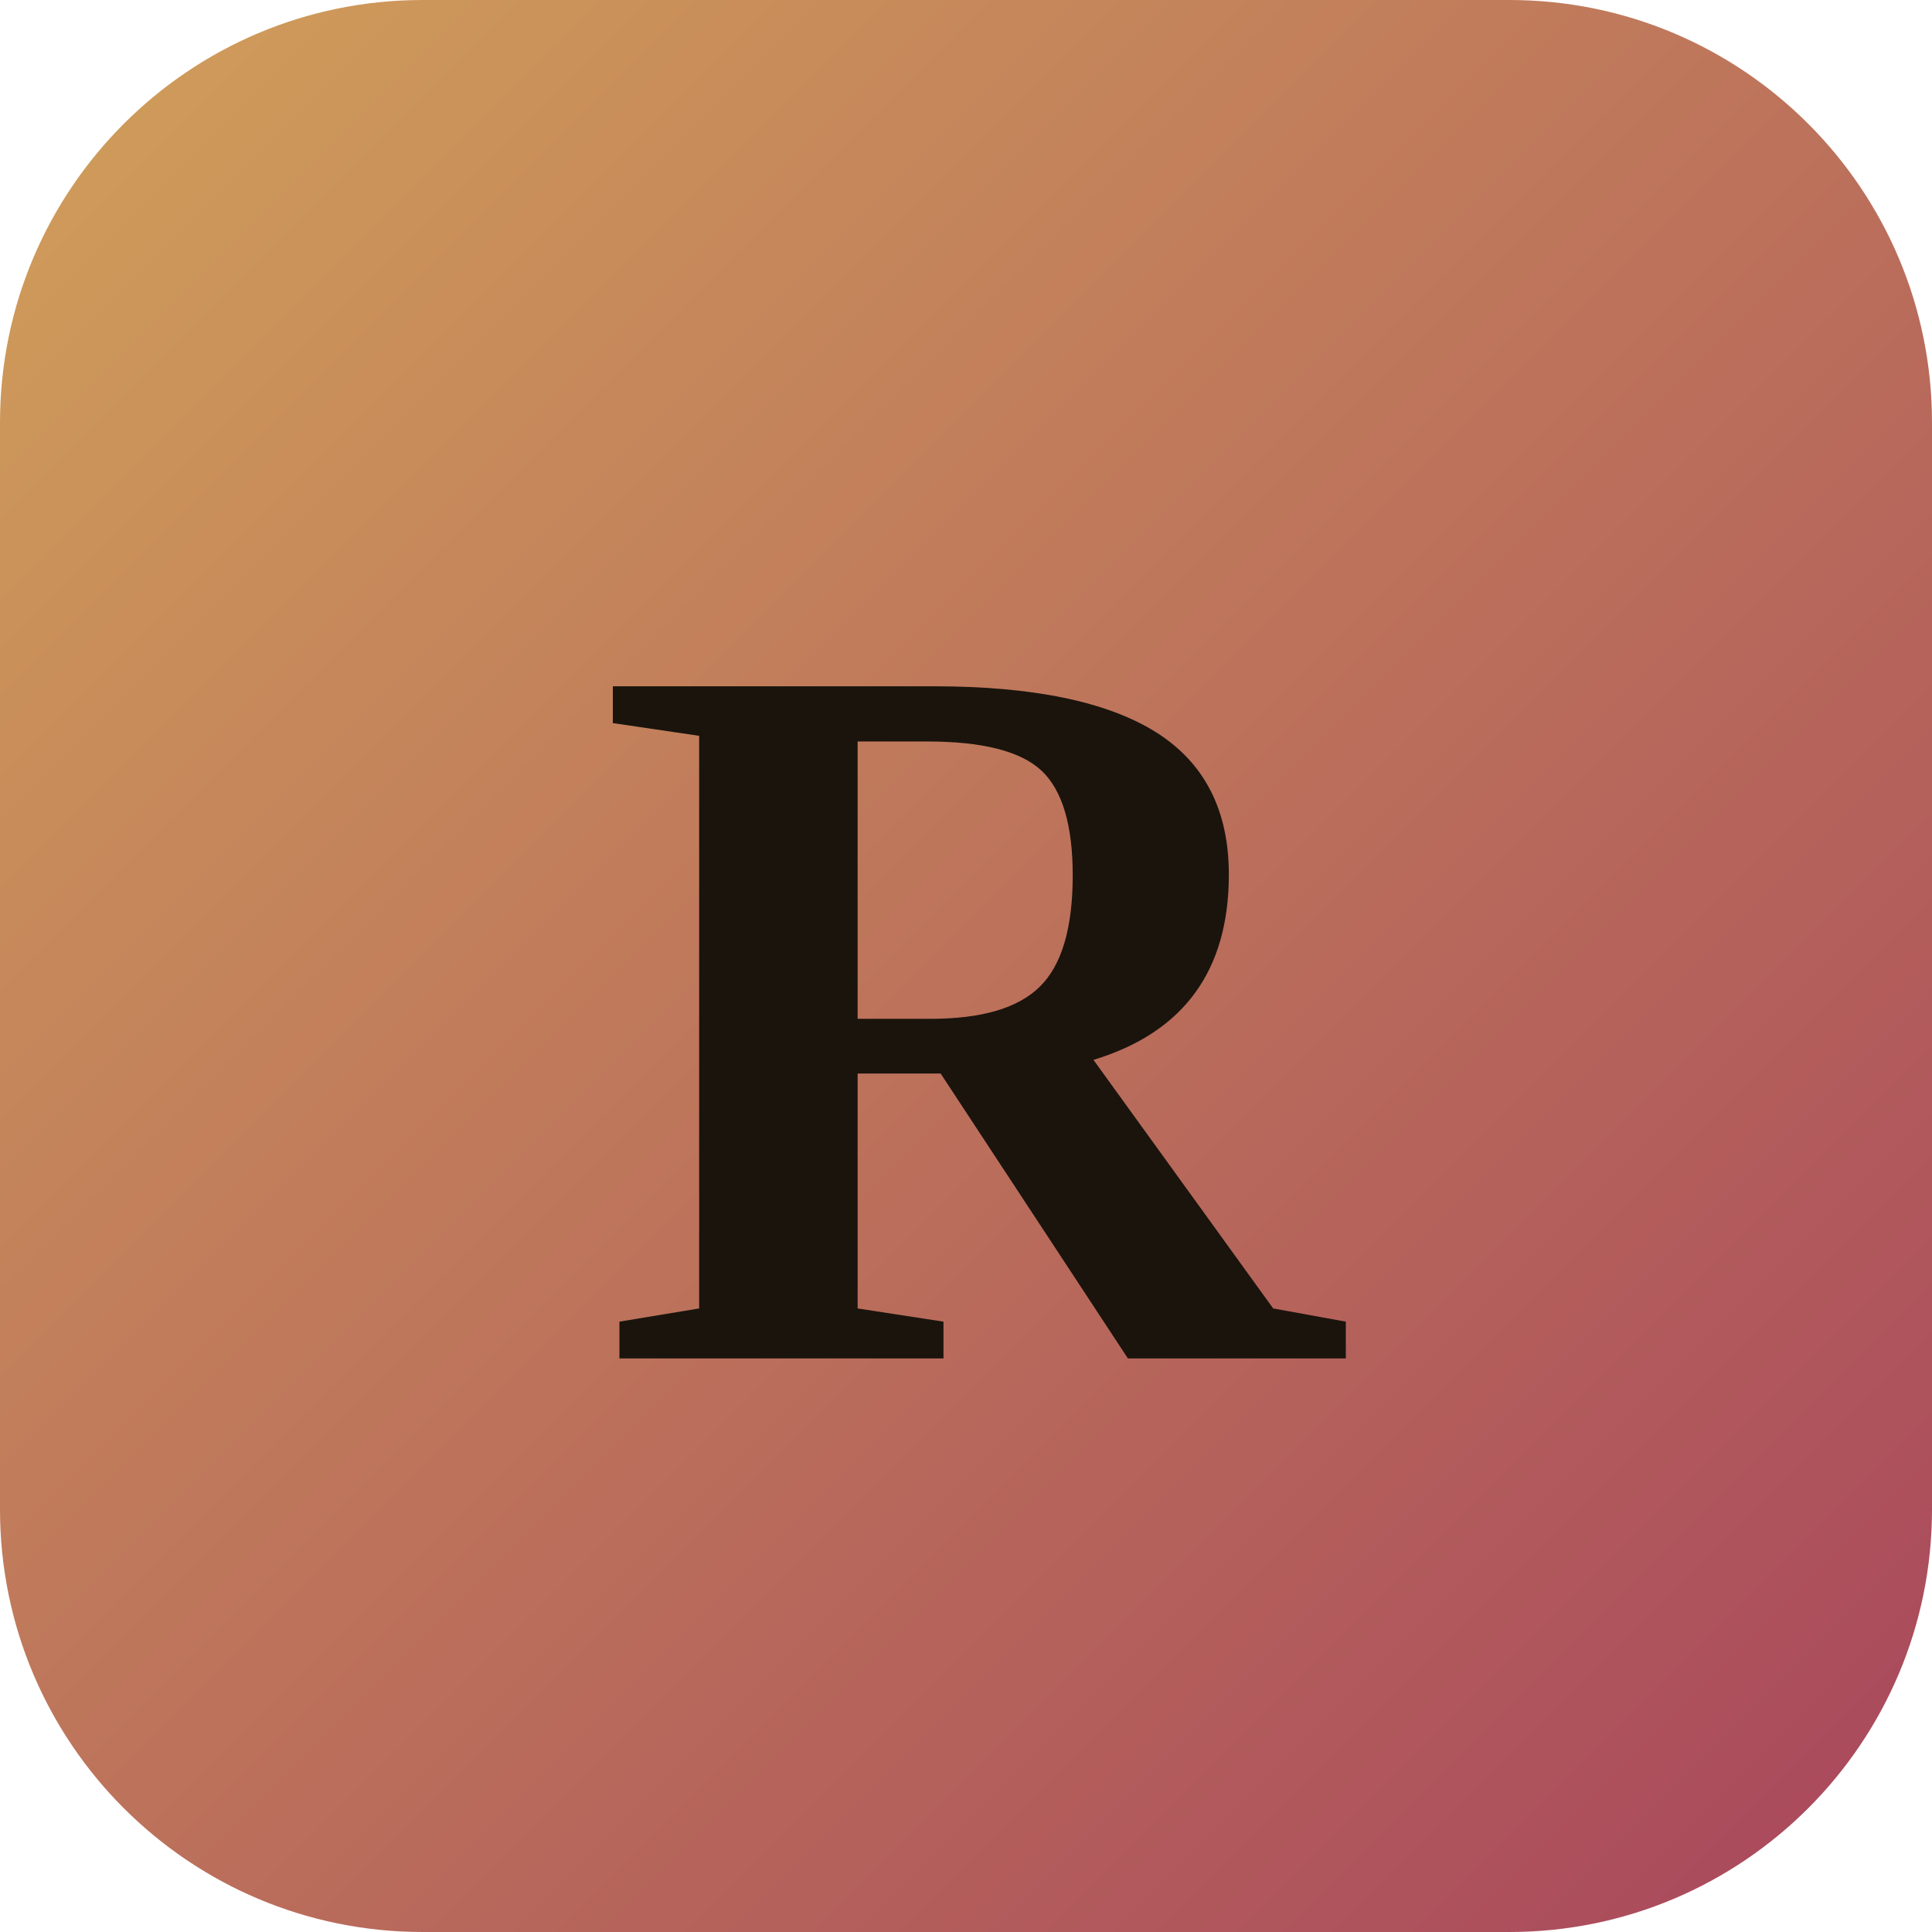
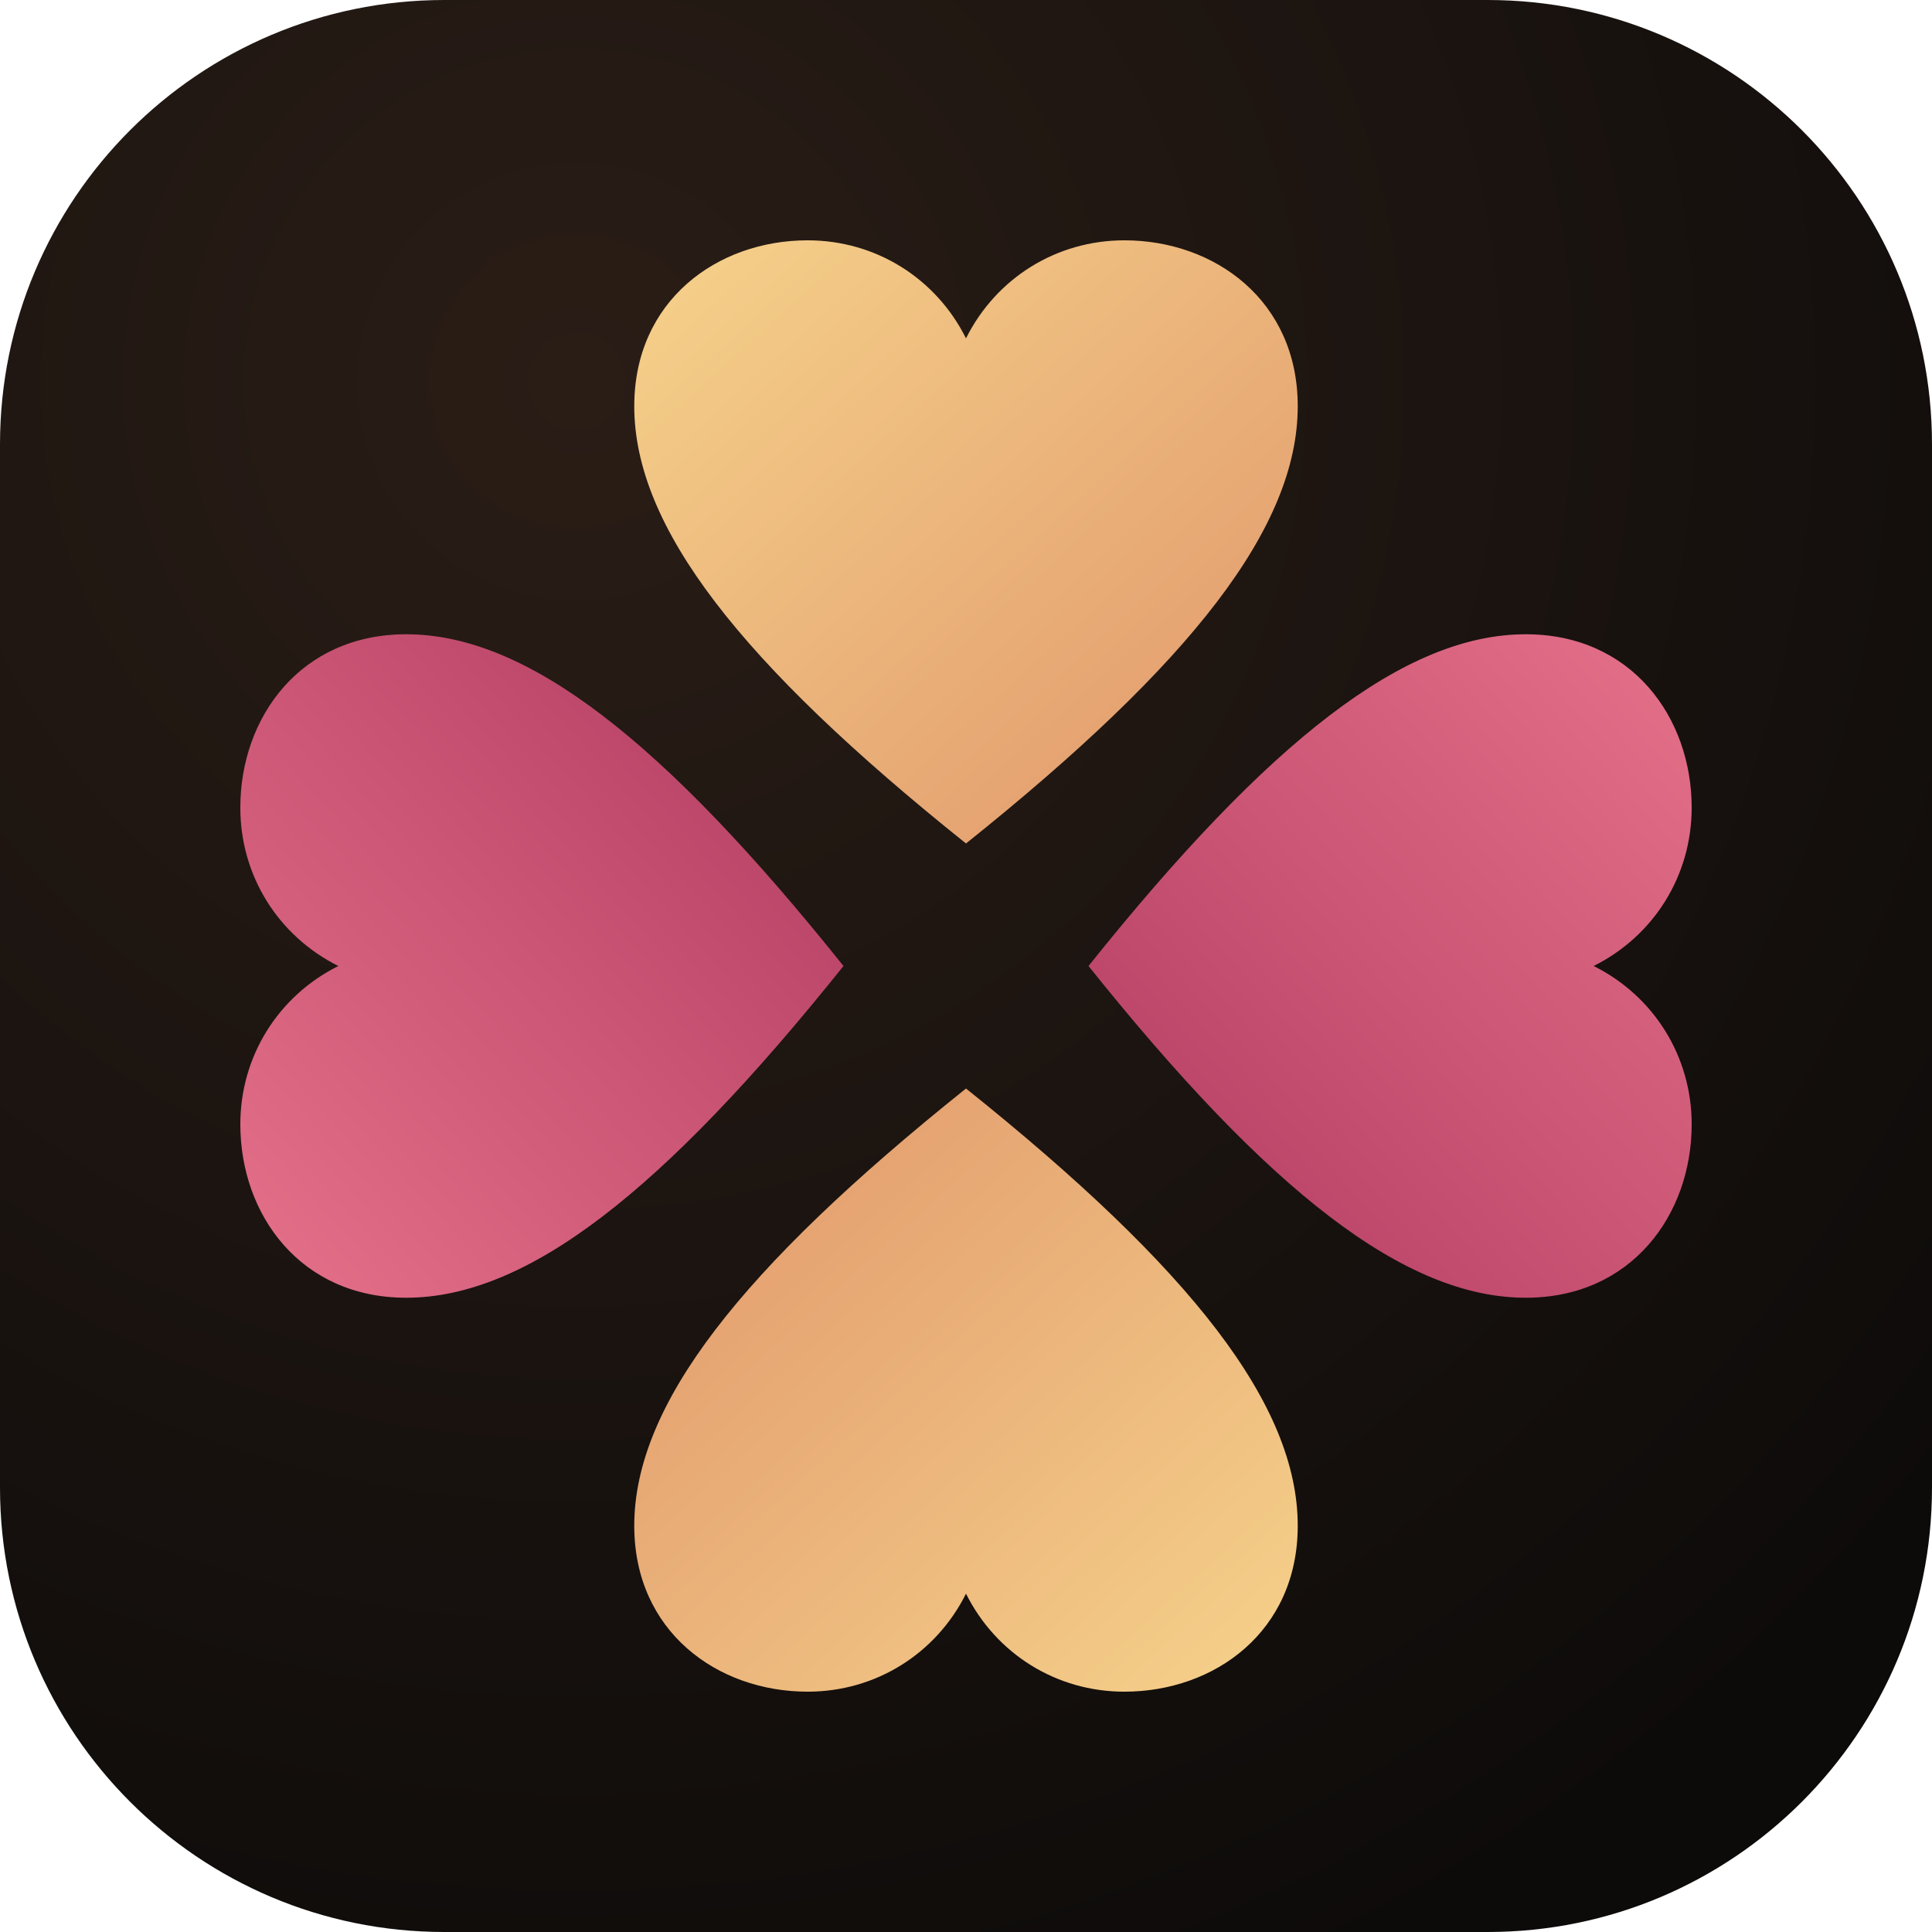
- <svg xmlns="http://www.w3.org/2000/svg" viewBox="0 0 64 64">
+ <svg xmlns="http://www.w3.org/2000/svg" width="512" height="512" viewBox="0 0 1000 1000">
  <defs>
-     <linearGradient id="g" x1="0%" y1="0%" x2="100%" y2="100%">
-       <stop offset="0%" stop-color="rgb(209, 160, 90)" />
-       <stop offset="100%" stop-color="rgb(168, 69, 92)" />
+     <linearGradient id="gA" x1="0" y1="0" x2="1" y2="1">
+       <stop offset="0" stop-color="#f6d28b" />
+       <stop offset="1" stop-color="#e0956a" />
+     </linearGradient>
+     <linearGradient id="gB" x1="0" y1="0" x2="1" y2="1">
+       <stop offset="0" stop-color="#e5718a" />
+       <stop offset="1" stop-color="#b03a60" />
+     </linearGradient>
+     <radialGradient id="bgD" cx=".3" cy=".2" r=".9">
+       <stop offset="0" stop-color="#2a1d16" />
+       <stop offset="1" stop-color="#0d0b0a" />
+     </radialGradient>
+     <linearGradient id="bgG" x1="0" y1="0" x2="1" y2="1">
+       <stop offset="0" stop-color="#f2c777" />
+       <stop offset="1" stop-color="#be4664" />
    </linearGradient>
  </defs>
-   <rect width="64" height="64" rx="14" fill="url(#g)" />
-   <text x="32" y="45" font-family="Georgia, 'Times New Roman', serif" font-weight="700" font-size="34" text-anchor="middle" fill="#1a140d">R</text>
+   <rect width="1000" height="1000" rx="230" fill="url(#bgD)" />
+   <g transform="translate(12.19512 12.19512) scale(4.878049)">
+     <g transform="translate(100 100) rotate(0) translate(0 -13) scale(.8) translate(-50 -88)">
+       <path d="M50 88 C20 64 6 46 6 30 C6 16 17 8 29 8 C38 8 46 13 50 21 C54 13 62 8 71 8 C83 8 94 16 94 30 C94 46 80 64 50 88 Z" fill="url(#gA)" />
+     </g>
+     <g transform="translate(100 100) rotate(90) translate(0 -13) scale(.8) translate(-50 -88)">
+       <path d="M50 88 C20 64 6 46 6 30 C6 16 17 8 29 8 C38 8 46 13 50 21 C54 13 62 8 71 8 C83 8 94 16 94 30 C94 46 80 64 50 88 Z" fill="url(#gB)" />
+     </g>
+     <g transform="translate(100 100) rotate(180) translate(0 -13) scale(.8) translate(-50 -88)">
+       <path d="M50 88 C20 64 6 46 6 30 C6 16 17 8 29 8 C38 8 46 13 50 21 C54 13 62 8 71 8 C83 8 94 16 94 30 C94 46 80 64 50 88 Z" fill="url(#gA)" />
+     </g>
+     <g transform="translate(100 100) rotate(270) translate(0 -13) scale(.8) translate(-50 -88)">
+       <path d="M50 88 C20 64 6 46 6 30 C6 16 17 8 29 8 C38 8 46 13 50 21 C54 13 62 8 71 8 C83 8 94 16 94 30 C94 46 80 64 50 88 Z" fill="url(#gB)" />
+     </g>
+   </g>
</svg>
